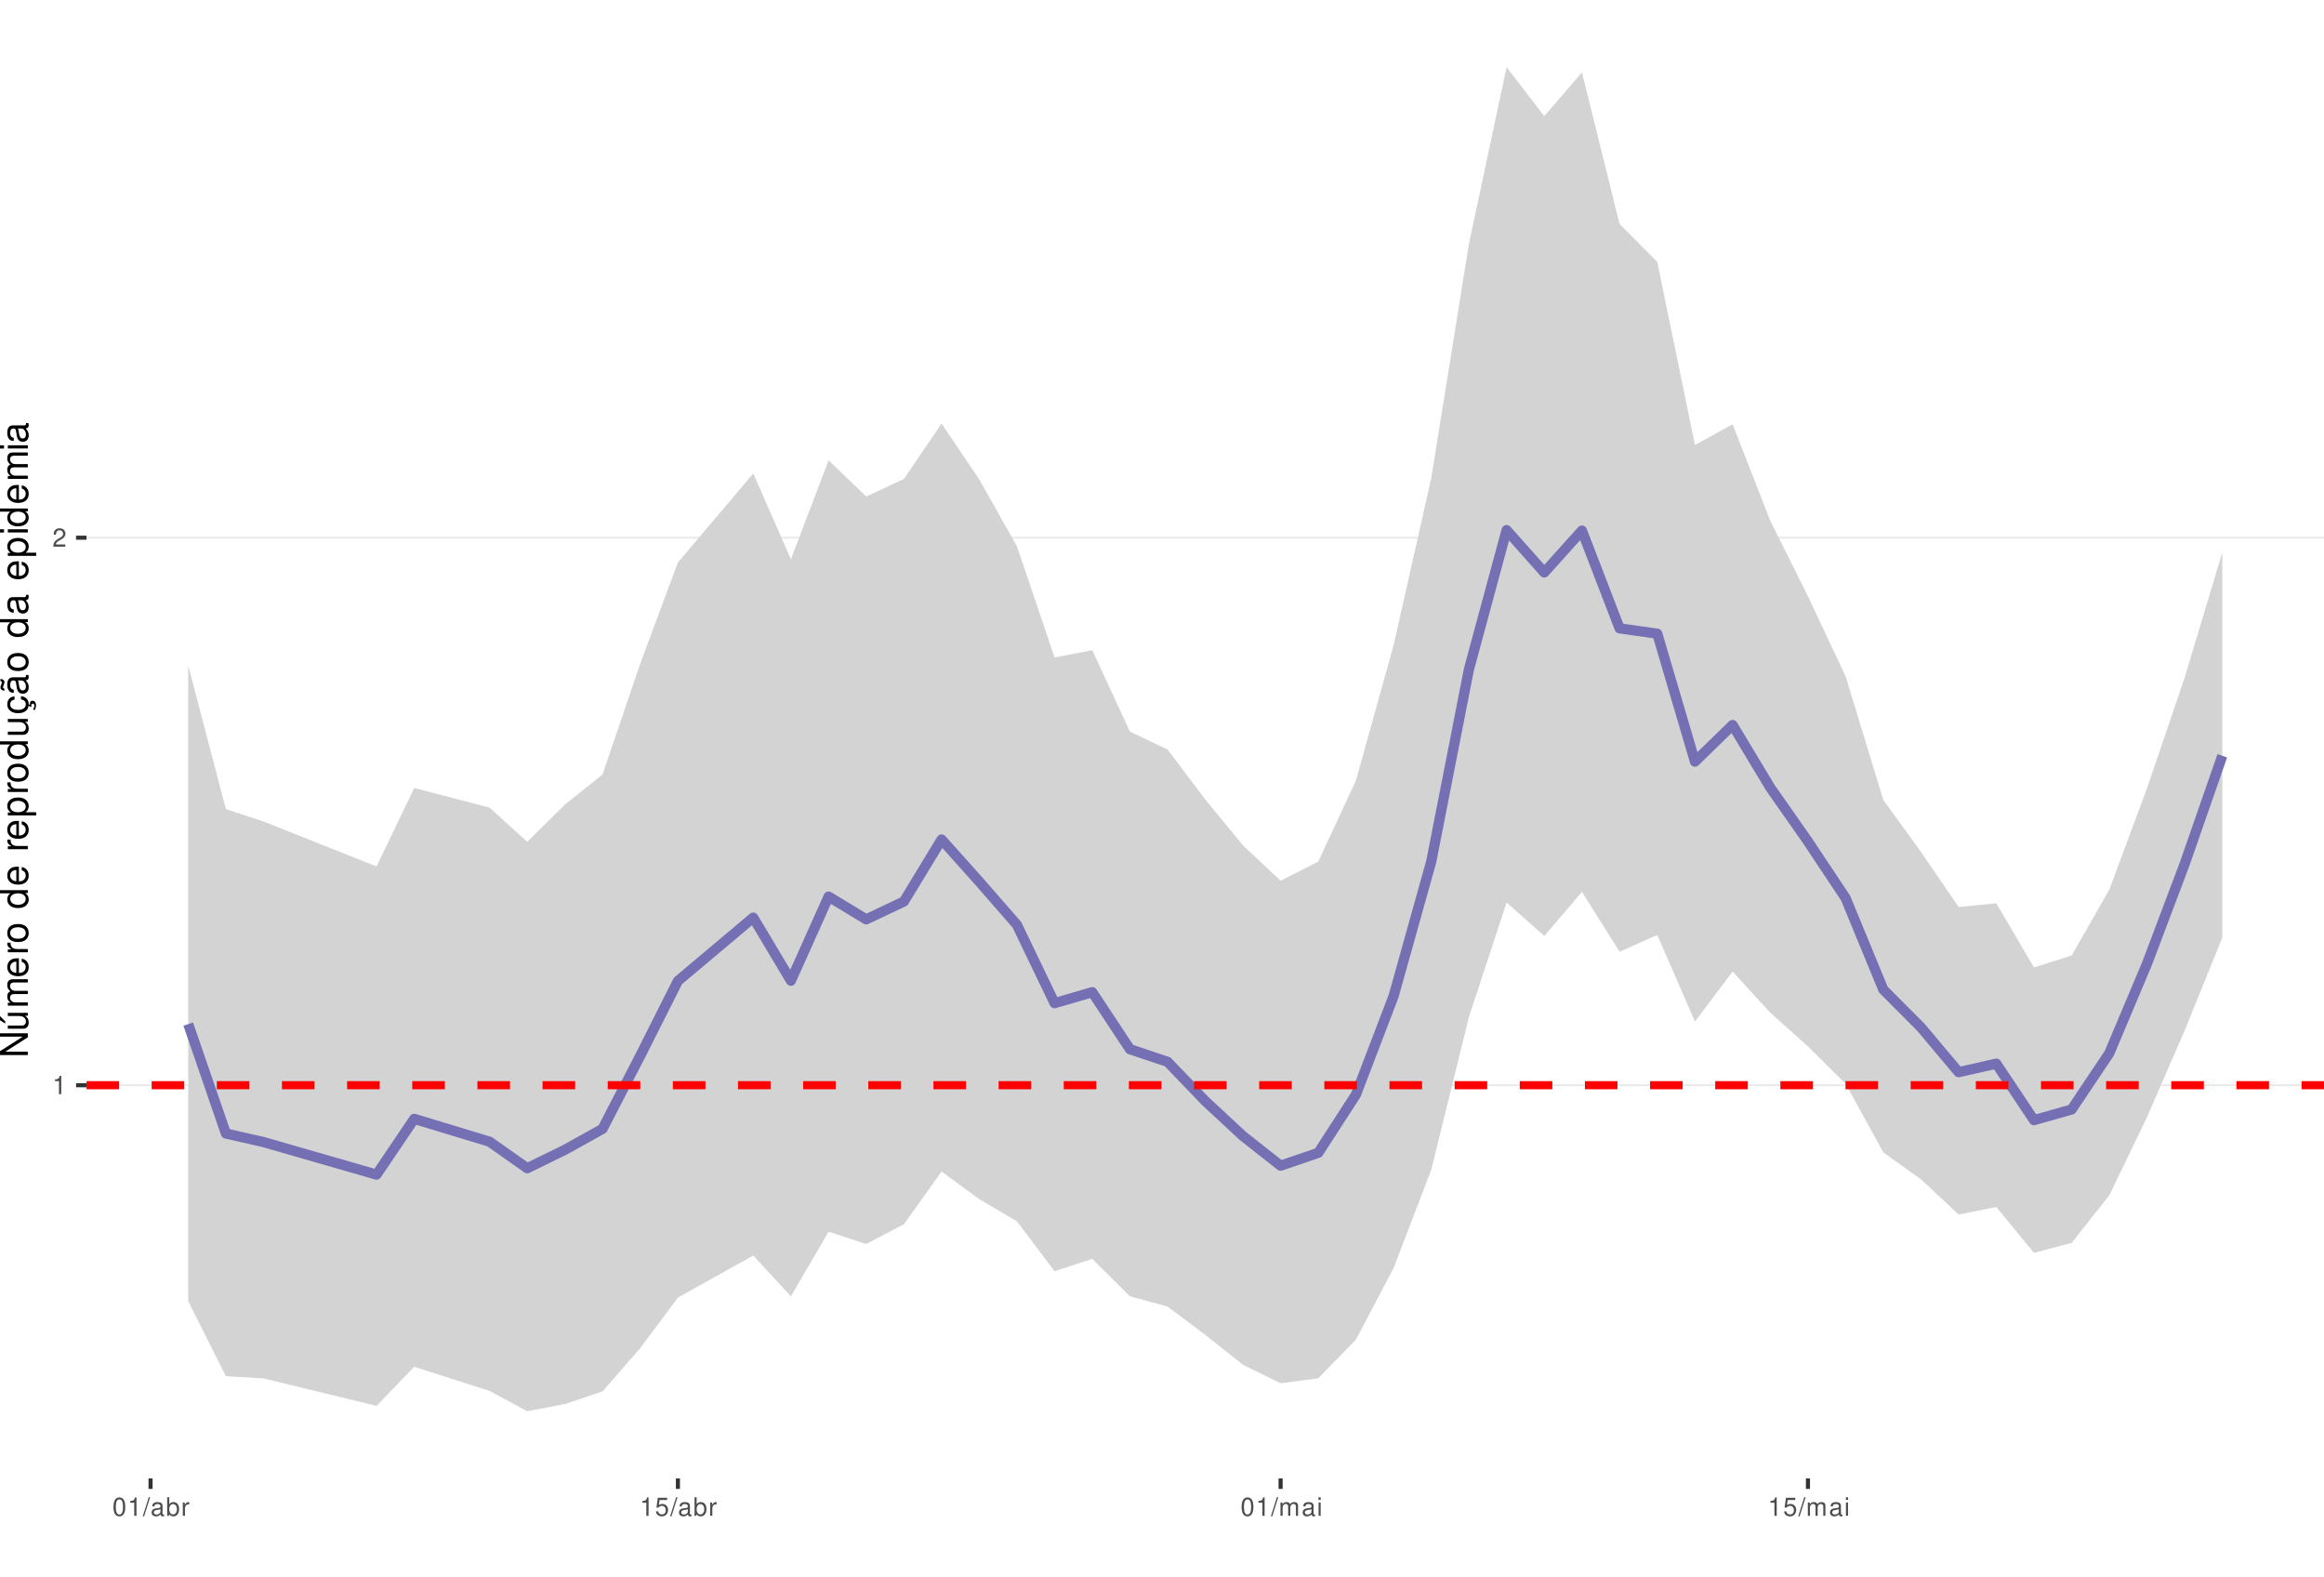
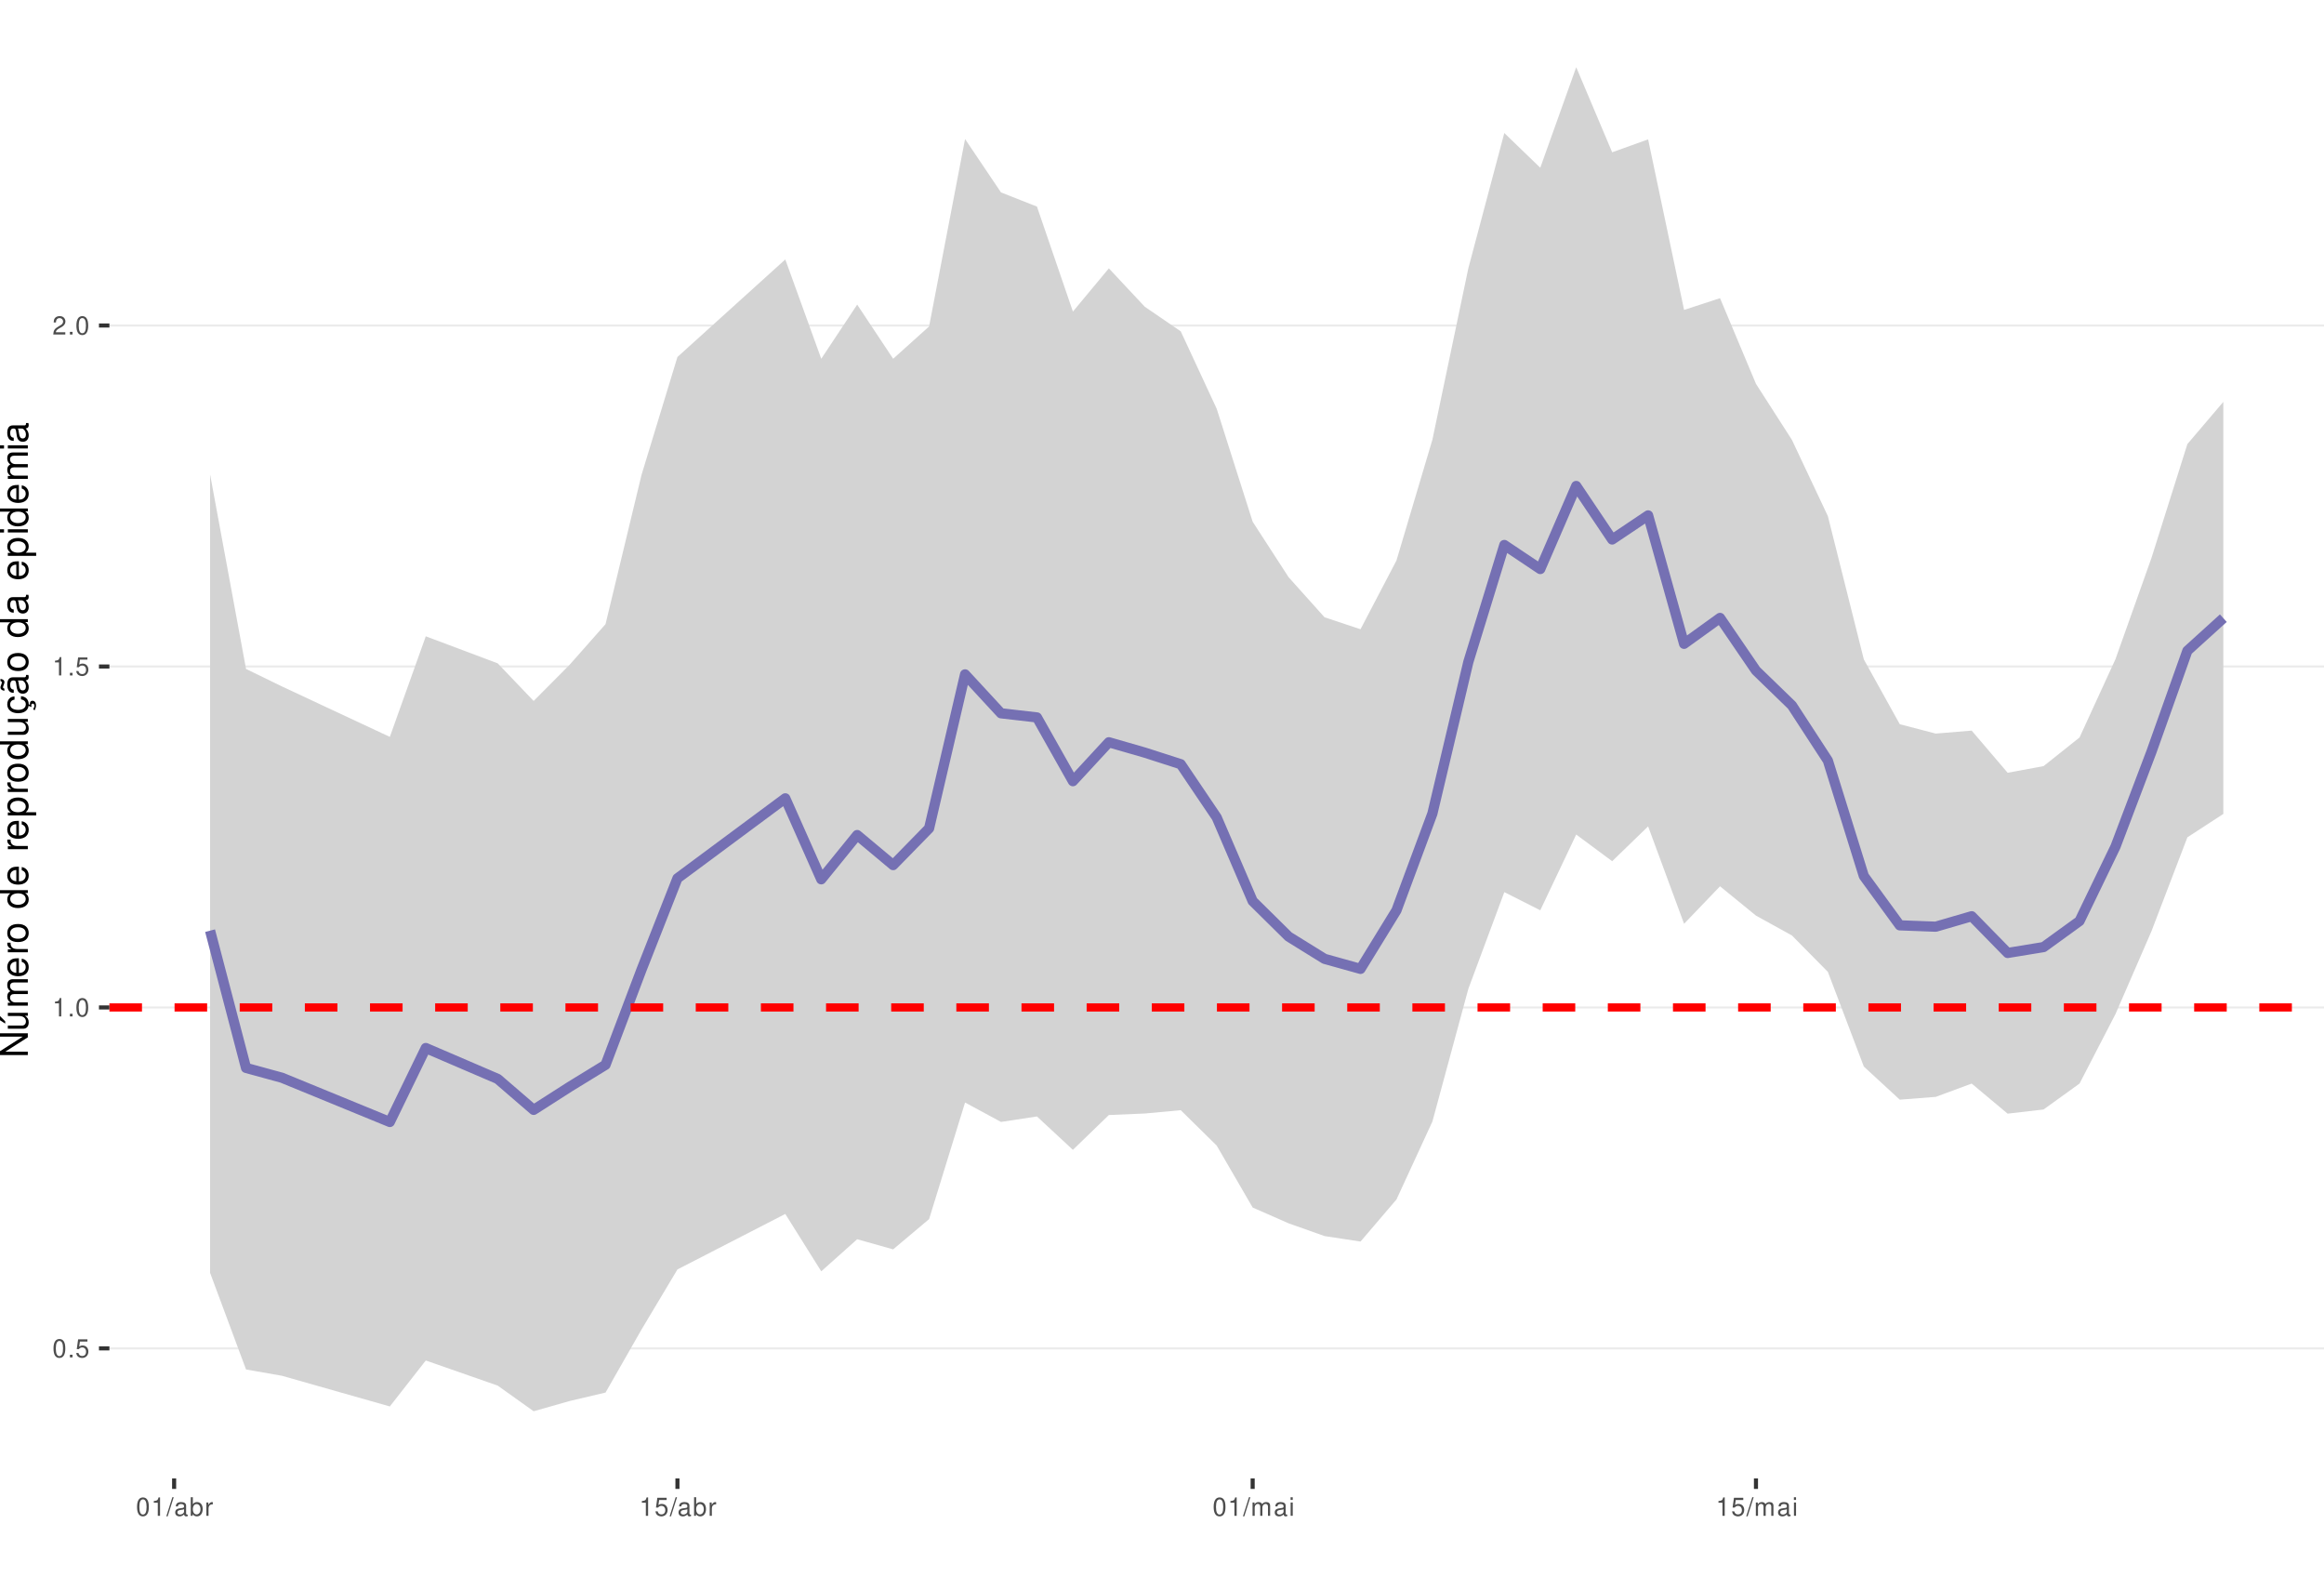
<svg xmlns="http://www.w3.org/2000/svg" xmlns:xlink="http://www.w3.org/1999/xlink" width="609pt" height="413pt" viewBox="0 0 609 413" version="1.1">
  <defs>
    <g>
      <symbol overflow="visible" id="glyph0-0">
        <path style="stroke:none;" d="" />
      </symbol>
      <symbol overflow="visible" id="glyph0-1">
+         <path style="stroke:none;" d="M 1.828 -4.812 C 1.391 -4.812 0.984 -4.609 0.75 -4.281 C 0.438 -3.859 0.281 -3.219 0.281 -2.328 C 0.281 -0.703 0.812 0.156 1.828 0.156 C 2.828 0.156 3.375 -0.703 3.375 -2.297 C 3.375 -3.219 3.234 -3.844 2.922 -4.281 C 2.672 -4.625 2.281 -4.812 1.828 -4.812 Z M 1.828 -4.297 C 2.469 -4.297 2.781 -3.641 2.781 -2.344 C 2.781 -0.969 2.469 -0.328 1.812 -0.328 C 1.203 -0.328 0.891 -1 0.891 -2.328 C 0.891 -3.641 1.203 -4.297 1.828 -4.297 Z M 1.828 -4.297 " />
+       </symbol>
+       <symbol overflow="visible" id="glyph0-2">
+         <path style="stroke:none;" d="M 1.266 -0.688 L 0.578 -0.688 L 0.578 0 L 1.266 0 Z M 1.266 -0.688 " />
+       </symbol>
+       <symbol overflow="visible" id="glyph0-3">
+         <path style="stroke:none;" d="M 3.172 -4.719 L 0.734 -4.719 L 0.375 -2.156 L 0.922 -2.156 C 1.188 -2.469 1.422 -2.594 1.797 -2.594 C 2.422 -2.594 2.812 -2.156 2.812 -1.453 C 2.812 -0.781 2.422 -0.359 1.781 -0.359 C 1.266 -0.359 0.953 -0.625 0.812 -1.156 L 0.234 -1.156 C 0.312 -0.766 0.375 -0.578 0.516 -0.406 C 0.781 -0.047 1.266 0.156 1.797 0.156 C 2.75 0.156 3.422 -0.547 3.422 -1.531 C 3.422 -2.469 2.797 -3.109 1.891 -3.109 C 1.562 -3.109 1.297 -3.016 1.016 -2.828 L 1.203 -4.141 L 3.172 -4.141 Z M 3.172 -4.719 " />
+       </symbol>
+       <symbol overflow="visible" id="glyph0-4">
        <path style="stroke:none;" d="M 1.719 -3.422 L 1.719 0 L 2.312 0 L 2.312 -4.812 L 1.922 -4.812 C 1.719 -4.078 1.578 -3.969 0.672 -3.859 L 0.672 -3.422 Z M 1.719 -3.422 " />
      </symbol>
-       <symbol overflow="visible" id="glyph0-2">
+       <symbol overflow="visible" id="glyph0-5">
        <path style="stroke:none;" d="M 3.375 -0.578 L 0.891 -0.578 C 0.938 -0.984 1.156 -1.234 1.734 -1.578 L 2.406 -1.953 C 3.062 -2.328 3.406 -2.812 3.406 -3.406 C 3.406 -3.812 3.234 -4.188 2.969 -4.438 C 2.688 -4.688 2.344 -4.812 1.891 -4.812 C 1.297 -4.812 0.844 -4.594 0.578 -4.188 C 0.422 -3.938 0.344 -3.641 0.328 -3.141 L 0.922 -3.141 C 0.938 -3.469 0.984 -3.672 1.062 -3.828 C 1.219 -4.125 1.516 -4.297 1.875 -4.297 C 2.406 -4.297 2.797 -3.906 2.797 -3.391 C 2.797 -3.016 2.578 -2.672 2.156 -2.438 L 1.547 -2.078 C 0.562 -1.516 0.281 -1.062 0.219 0 L 3.375 0 Z M 3.375 -0.578 " />
      </symbol>
-       <symbol overflow="visible" id="glyph0-3">
-         <path style="stroke:none;" d="M 1.828 -4.812 C 1.391 -4.812 0.984 -4.609 0.75 -4.281 C 0.438 -3.859 0.281 -3.219 0.281 -2.328 C 0.281 -0.703 0.812 0.156 1.828 0.156 C 2.828 0.156 3.375 -0.703 3.375 -2.297 C 3.375 -3.219 3.234 -3.844 2.922 -4.281 C 2.672 -4.625 2.281 -4.812 1.828 -4.812 Z M 1.828 -4.297 C 2.469 -4.297 2.781 -3.641 2.781 -2.344 C 2.781 -0.969 2.469 -0.328 1.812 -0.328 C 1.203 -0.328 0.891 -1 0.891 -2.328 C 0.891 -3.641 1.203 -4.297 1.828 -4.297 Z M 1.828 -4.297 " />
-       </symbol>
-       <symbol overflow="visible" id="glyph0-4">
+       <symbol overflow="visible" id="glyph0-6">
        <path style="stroke:none;" d="M 1.531 -4.859 L -0.047 0.141 L 0.312 0.141 L 1.891 -4.859 Z M 1.531 -4.859 " />
      </symbol>
-       <symbol overflow="visible" id="glyph0-5">
+       <symbol overflow="visible" id="glyph0-7">
        <path style="stroke:none;" d="M 3.562 -0.328 C 3.5 -0.312 3.469 -0.312 3.438 -0.312 C 3.25 -0.312 3.141 -0.406 3.141 -0.578 L 3.141 -2.641 C 3.141 -3.25 2.688 -3.594 1.828 -3.594 C 1.312 -3.594 0.906 -3.438 0.672 -3.188 C 0.516 -3 0.453 -2.797 0.438 -2.453 L 0.984 -2.453 C 1.031 -2.875 1.297 -3.078 1.812 -3.078 C 2.312 -3.078 2.594 -2.891 2.594 -2.562 L 2.594 -2.406 C 2.578 -2.172 2.469 -2.078 2.016 -2.031 C 1.219 -1.922 1.109 -1.891 0.891 -1.812 C 0.484 -1.641 0.281 -1.328 0.281 -0.875 C 0.281 -0.25 0.719 0.156 1.422 0.156 C 1.859 0.156 2.219 0 2.609 -0.359 C 2.656 0 2.828 0.156 3.188 0.156 C 3.297 0.156 3.375 0.141 3.562 0.094 Z M 2.594 -1.094 C 2.594 -0.906 2.531 -0.797 2.375 -0.641 C 2.141 -0.438 1.875 -0.328 1.547 -0.328 C 1.109 -0.328 0.859 -0.547 0.859 -0.891 C 0.859 -1.266 1.094 -1.438 1.703 -1.531 C 2.297 -1.609 2.406 -1.641 2.594 -1.719 Z M 2.594 -1.094 " />
      </symbol>
-       <symbol overflow="visible" id="glyph0-6">
+       <symbol overflow="visible" id="glyph0-8">
        <path style="stroke:none;" d="M 0.359 -4.859 L 0.359 0 L 0.859 0 L 0.859 -0.453 C 1.125 -0.047 1.484 0.156 1.969 0.156 C 2.875 0.156 3.484 -0.594 3.484 -1.75 C 3.484 -2.891 2.922 -3.594 1.984 -3.594 C 1.516 -3.594 1.172 -3.406 0.906 -3.016 L 0.906 -4.859 Z M 1.891 -3.062 C 2.5 -3.062 2.906 -2.531 2.906 -1.703 C 2.906 -0.906 2.484 -0.359 1.891 -0.359 C 1.297 -0.359 0.906 -0.906 0.906 -1.719 C 0.906 -2.531 1.297 -3.062 1.891 -3.062 Z M 1.891 -3.062 " />
      </symbol>
-       <symbol overflow="visible" id="glyph0-7">
+       <symbol overflow="visible" id="glyph0-9">
        <path style="stroke:none;" d="M 0.453 -3.484 L 0.453 0 L 1.016 0 L 1.016 -1.812 C 1.031 -2.656 1.375 -3.016 2.141 -3 L 2.141 -3.562 C 2.047 -3.578 1.984 -3.594 1.922 -3.594 C 1.562 -3.594 1.297 -3.375 0.969 -2.859 L 0.969 -3.484 Z M 0.453 -3.484 " />
      </symbol>
-       <symbol overflow="visible" id="glyph0-8">
-         <path style="stroke:none;" d="M 3.172 -4.719 L 0.734 -4.719 L 0.375 -2.156 L 0.922 -2.156 C 1.188 -2.469 1.422 -2.594 1.797 -2.594 C 2.422 -2.594 2.812 -2.156 2.812 -1.453 C 2.812 -0.781 2.422 -0.359 1.781 -0.359 C 1.266 -0.359 0.953 -0.625 0.812 -1.156 L 0.234 -1.156 C 0.312 -0.766 0.375 -0.578 0.516 -0.406 C 0.781 -0.047 1.266 0.156 1.797 0.156 C 2.75 0.156 3.422 -0.547 3.422 -1.531 C 3.422 -2.469 2.797 -3.109 1.891 -3.109 C 1.562 -3.109 1.297 -3.016 1.016 -2.828 L 1.203 -4.141 L 3.172 -4.141 Z M 3.172 -4.719 " />
-       </symbol>
-       <symbol overflow="visible" id="glyph0-9">
+       <symbol overflow="visible" id="glyph0-10">
        <path style="stroke:none;" d="M 0.469 -3.484 L 0.469 0 L 1.031 0 L 1.031 -2.188 C 1.031 -2.703 1.391 -3.109 1.844 -3.109 C 2.25 -3.109 2.484 -2.844 2.484 -2.406 L 2.484 0 L 3.047 0 L 3.047 -2.188 C 3.047 -2.703 3.422 -3.109 3.875 -3.109 C 4.266 -3.109 4.516 -2.844 4.516 -2.406 L 4.516 0 L 5.078 0 L 5.078 -2.609 C 5.078 -3.234 4.719 -3.594 4.062 -3.594 C 3.594 -3.594 3.312 -3.453 2.984 -3.062 C 2.781 -3.422 2.5 -3.594 2.047 -3.594 C 1.578 -3.594 1.266 -3.422 0.984 -3 L 0.984 -3.484 Z M 0.469 -3.484 " />
      </symbol>
-       <symbol overflow="visible" id="glyph0-10">
+       <symbol overflow="visible" id="glyph0-11">
        <path style="stroke:none;" d="M 1 -3.484 L 0.453 -3.484 L 0.453 0 L 1 0 Z M 1 -4.859 L 0.438 -4.859 L 0.438 -4.156 L 1 -4.156 Z M 1 -4.859 " />
      </symbol>
      <symbol overflow="visible" id="glyph1-0">
        <path style="stroke:none;" d="" />
      </symbol>
      <symbol overflow="visible" id="glyph1-1">
        <path style="stroke:none;" d="M -7.297 -6.453 L -7.297 -5.578 L -1.328 -5.578 L -7.297 -1.766 L -7.297 -0.766 L 0 -0.766 L 0 -1.641 L -5.906 -1.641 L 0 -5.406 L 0 -6.453 Z M -7.297 -6.453 " />
      </symbol>
      <symbol overflow="visible" id="glyph1-2">
        <path style="stroke:none;" d="M 0 -4.812 L -5.234 -4.812 L -5.234 -3.984 L -2.266 -3.984 C -1.203 -3.984 -0.5 -3.438 -0.5 -2.562 C -0.5 -1.906 -0.906 -1.484 -1.531 -1.484 L -5.234 -1.484 L -5.234 -0.656 L -1.203 -0.656 C -0.328 -0.656 0.234 -1.297 0.234 -2.312 C 0.234 -3.094 -0.047 -3.578 -0.734 -4.062 L 0 -4.062 Z M -7.406 -2.953 L -5.922 -2 L -5.922 -2.594 L -7.406 -4.094 Z M -7.406 -2.953 " />
      </symbol>
      <symbol overflow="visible" id="glyph1-3">
        <path style="stroke:none;" d="M -5.234 -0.703 L 0 -0.703 L 0 -1.547 L -3.297 -1.547 C -4.047 -1.547 -4.656 -2.094 -4.656 -2.766 C -4.656 -3.391 -4.281 -3.734 -3.609 -3.734 L 0 -3.734 L 0 -4.578 L -3.297 -4.578 C -4.047 -4.578 -4.656 -5.125 -4.656 -5.812 C -4.656 -6.422 -4.266 -6.781 -3.609 -6.781 L 0 -6.781 L 0 -7.625 L -3.938 -7.625 C -4.875 -7.625 -5.391 -7.078 -5.391 -6.094 C -5.391 -5.406 -5.188 -4.984 -4.594 -4.484 C -5.156 -4.188 -5.391 -3.766 -5.391 -3.078 C -5.391 -2.375 -5.125 -1.906 -4.5 -1.469 L -5.234 -1.469 Z M -5.234 -0.703 " />
      </symbol>
      <symbol overflow="visible" id="glyph1-4">
        <path style="stroke:none;" d="M -2.344 -5.125 C -3.141 -5.125 -3.625 -5.062 -4.016 -4.922 C -4.875 -4.578 -5.391 -3.781 -5.391 -2.797 C -5.391 -1.344 -4.281 -0.406 -2.547 -0.406 C -0.812 -0.406 0.234 -1.297 0.234 -2.781 C 0.234 -3.984 -0.453 -4.812 -1.594 -5.016 L -1.594 -4.188 C -0.906 -3.953 -0.547 -3.484 -0.547 -2.812 C -0.547 -2.281 -0.781 -1.828 -1.219 -1.547 C -1.516 -1.344 -1.812 -1.281 -2.344 -1.266 Z M -3.016 -1.297 C -3.984 -1.359 -4.625 -1.953 -4.625 -2.797 C -4.625 -3.641 -3.953 -4.234 -3.016 -4.234 Z M -3.016 -1.297 " />
      </symbol>
      <symbol overflow="visible" id="glyph1-5">
        <path style="stroke:none;" d="M -5.234 -0.688 L 0 -0.688 L 0 -1.531 L -2.719 -1.531 C -3.984 -1.547 -4.547 -2.062 -4.516 -3.203 L -5.359 -3.203 C -5.375 -3.062 -5.391 -2.984 -5.391 -2.891 C -5.391 -2.344 -5.062 -1.938 -4.297 -1.453 L -5.234 -1.453 Z M -5.234 -0.688 " />
      </symbol>
      <symbol overflow="visible" id="glyph1-6">
        <path style="stroke:none;" d="M -5.391 -2.719 C -5.391 -1.234 -4.344 -0.359 -2.578 -0.359 C -0.812 -0.359 0.234 -1.234 0.234 -2.734 C 0.234 -4.203 -0.812 -5.094 -2.547 -5.094 C -4.359 -5.094 -5.391 -4.234 -5.391 -2.719 Z M -4.625 -2.734 C -4.625 -3.672 -3.844 -4.234 -2.547 -4.234 C -1.312 -4.234 -0.547 -3.656 -0.547 -2.734 C -0.547 -1.797 -1.312 -1.234 -2.578 -1.234 C -3.844 -1.234 -4.625 -1.797 -4.625 -2.734 Z M -4.625 -2.734 " />
      </symbol>
      <symbol overflow="visible" id="glyph1-7">
        <path style="stroke:none;" d="" />
      </symbol>
      <symbol overflow="visible" id="glyph1-8">
        <path style="stroke:none;" d="M -7.297 -4.953 L -7.297 -4.125 L -4.578 -4.125 C -5.109 -3.766 -5.391 -3.203 -5.391 -2.516 C -5.391 -1.156 -4.297 -0.266 -2.625 -0.266 C -0.859 -0.266 0.234 -1.125 0.234 -2.547 C 0.234 -3.266 -0.047 -3.766 -0.688 -4.203 L 0 -4.203 L 0 -4.953 Z M -4.609 -2.656 C -4.609 -3.547 -3.812 -4.125 -2.562 -4.125 C -1.344 -4.125 -0.547 -3.547 -0.547 -2.656 C -0.547 -1.734 -1.359 -1.125 -2.578 -1.125 C -3.797 -1.125 -4.609 -1.734 -4.609 -2.656 Z M -4.609 -2.656 " />
      </symbol>
      <symbol overflow="visible" id="glyph1-9">
        <path style="stroke:none;" d="M 2.188 -0.547 L 2.188 -1.375 L -0.547 -1.375 C -0.016 -1.812 0.234 -2.312 0.234 -2.984 C 0.234 -4.344 -0.859 -5.234 -2.531 -5.234 C -4.297 -5.234 -5.391 -4.375 -5.391 -2.984 C -5.391 -2.266 -5.062 -1.703 -4.453 -1.312 L -5.234 -1.312 L -5.234 -0.547 Z M -4.609 -2.844 C -4.609 -3.766 -3.797 -4.359 -2.547 -4.359 C -1.359 -4.359 -0.547 -3.75 -0.547 -2.844 C -0.547 -1.953 -1.344 -1.375 -2.578 -1.375 C -3.812 -1.375 -4.609 -1.953 -4.609 -2.844 Z M -4.609 -2.844 " />
      </symbol>
      <symbol overflow="visible" id="glyph1-10">
        <path style="stroke:none;" d="M 0 -4.812 L -5.234 -4.812 L -5.234 -3.984 L -2.266 -3.984 C -1.203 -3.984 -0.5 -3.438 -0.5 -2.562 C -0.5 -1.906 -0.906 -1.484 -1.531 -1.484 L -5.234 -1.484 L -5.234 -0.656 L -1.203 -0.656 C -0.328 -0.656 0.234 -1.297 0.234 -2.312 C 0.234 -3.094 -0.047 -3.578 -0.734 -4.062 L 0 -4.062 Z M 0 -4.812 " />
      </symbol>
      <symbol overflow="visible" id="glyph1-11">
        <path style="stroke:none;" d="M 0.234 -2.641 C 0.234 -3.875 -0.547 -4.703 -1.797 -4.766 L -1.797 -3.938 C -0.953 -3.797 -0.531 -3.359 -0.531 -2.656 C -0.531 -1.734 -1.281 -1.188 -2.516 -1.188 C -3.844 -1.188 -4.625 -1.719 -4.625 -2.625 C -4.625 -3.328 -4.203 -3.766 -3.484 -3.875 L -3.484 -4.703 C -3.984 -4.672 -4.312 -4.562 -4.609 -4.359 C -5.094 -4 -5.391 -3.375 -5.391 -2.641 C -5.391 -1.219 -4.266 -0.312 -2.531 -0.312 C -1.469 -0.312 -0.625 -0.672 -0.156 -1.312 C 0.047 -1.594 0.125 -1.812 0.203 -2.25 L 0.922 -1.938 L 0.984 -2.062 C 0.938 -2.188 0.906 -2.25 0.906 -2.375 C 0.906 -2.656 1.047 -2.828 1.281 -2.828 C 1.547 -2.828 1.734 -2.594 1.734 -2.297 C 1.734 -2.031 1.672 -1.844 1.438 -1.406 L 1.406 -1.312 L 1.812 -1.094 C 2.078 -1.75 2.141 -1.953 2.141 -2.344 C 2.141 -3.109 1.781 -3.578 1.203 -3.578 C 0.781 -3.578 0.547 -3.297 0.547 -2.797 C 0.547 -2.703 0.547 -2.641 0.562 -2.516 Z M 0.234 -2.641 " />
      </symbol>
      <symbol overflow="visible" id="glyph1-12">
        <path style="stroke:none;" d="M -0.484 -5.344 C -0.469 -5.266 -0.469 -5.219 -0.469 -5.172 C -0.469 -4.875 -0.625 -4.719 -0.875 -4.719 L -3.953 -4.719 C -4.891 -4.719 -5.391 -4.047 -5.391 -2.75 C -5.391 -1.984 -5.172 -1.375 -4.781 -1.016 C -4.516 -0.766 -4.203 -0.672 -3.688 -0.656 L -3.688 -1.484 C -4.328 -1.562 -4.625 -1.938 -4.625 -2.719 C -4.625 -3.484 -4.344 -3.891 -3.844 -3.891 L -3.625 -3.891 C -3.266 -3.875 -3.125 -3.703 -3.047 -3.016 C -2.891 -1.844 -2.844 -1.656 -2.719 -1.344 C -2.453 -0.734 -2 -0.422 -1.312 -0.422 C -0.375 -0.422 0.234 -1.078 0.234 -2.141 C 0.234 -2.797 0 -3.328 -0.547 -3.922 C 0 -3.984 0.234 -4.234 0.234 -4.781 C 0.234 -4.953 0.203 -5.062 0.141 -5.344 Z M -1.656 -3.891 C -1.375 -3.891 -1.203 -3.812 -0.969 -3.562 C -0.656 -3.219 -0.5 -2.812 -0.5 -2.312 C -0.5 -1.672 -0.812 -1.297 -1.344 -1.297 C -1.891 -1.297 -2.172 -1.656 -2.297 -2.547 C -2.422 -3.438 -2.453 -3.609 -2.594 -3.891 Z M -7.172 -3.75 C -6.922 -3.672 -6.812 -3.547 -6.812 -3.375 C -6.812 -3.25 -6.875 -2.984 -6.984 -2.734 C -7.156 -2.312 -7.172 -2.25 -7.172 -2.047 C -7.172 -1.594 -6.797 -1.297 -6.141 -1.188 L -6.141 -1.766 C -6.375 -1.812 -6.5 -1.938 -6.5 -2.094 C -6.5 -2.203 -6.469 -2.344 -6.375 -2.578 C -6.156 -3.156 -6.125 -3.234 -6.125 -3.438 C -6.125 -3.922 -6.484 -4.219 -7.172 -4.312 Z M -7.172 -3.75 " />
      </symbol>
      <symbol overflow="visible" id="glyph1-13">
        <path style="stroke:none;" d="M -0.484 -5.344 C -0.469 -5.266 -0.469 -5.219 -0.469 -5.172 C -0.469 -4.875 -0.625 -4.719 -0.875 -4.719 L -3.953 -4.719 C -4.891 -4.719 -5.391 -4.047 -5.391 -2.75 C -5.391 -1.984 -5.172 -1.375 -4.781 -1.016 C -4.516 -0.766 -4.203 -0.672 -3.688 -0.656 L -3.688 -1.484 C -4.328 -1.562 -4.625 -1.938 -4.625 -2.719 C -4.625 -3.484 -4.344 -3.891 -3.844 -3.891 L -3.625 -3.891 C -3.266 -3.875 -3.125 -3.703 -3.047 -3.016 C -2.891 -1.844 -2.844 -1.656 -2.719 -1.344 C -2.453 -0.734 -2 -0.422 -1.312 -0.422 C -0.375 -0.422 0.234 -1.078 0.234 -2.141 C 0.234 -2.797 0 -3.328 -0.547 -3.922 C 0 -3.984 0.234 -4.234 0.234 -4.781 C 0.234 -4.953 0.203 -5.062 0.141 -5.344 Z M -1.656 -3.891 C -1.375 -3.891 -1.203 -3.812 -0.969 -3.562 C -0.656 -3.219 -0.5 -2.812 -0.5 -2.312 C -0.5 -1.672 -0.812 -1.297 -1.344 -1.297 C -1.891 -1.297 -2.172 -1.656 -2.297 -2.547 C -2.422 -3.438 -2.453 -3.609 -2.594 -3.891 Z M -1.656 -3.891 " />
      </symbol>
      <symbol overflow="visible" id="glyph1-14">
        <path style="stroke:none;" d="M -5.234 -1.5 L -5.234 -0.672 L 0 -0.672 L 0 -1.5 Z M -7.297 -1.5 L -7.297 -0.656 L -6.234 -0.656 L -6.234 -1.5 Z M -7.297 -1.5 " />
      </symbol>
    </g>
    <clipPath id="clip1">
-       <path d="M 22.672 0 L 609 0 L 609 387.328 L 22.672 387.328 Z M 22.672 0 " />
+       <path d="M 28.672 0 L 609 0 L 609 387.328 L 28.672 387.328 Z M 28.672 0 " />
    </clipPath>
    <clipPath id="clip2">
-       <path d="M 22.672 284 L 609 284 L 609 285 L 22.672 285 Z M 22.672 284 " />
+       <path d="M 28.672 352 L 609 352 L 609 354 L 28.672 354 Z M 28.672 352 " />
    </clipPath>
    <clipPath id="clip3">
-       <path d="M 22.672 140 L 609 140 L 609 142 L 22.672 142 Z M 22.672 140 " />
+       <path d="M 28.672 263 L 609 263 L 609 265 L 28.672 265 Z M 28.672 263 " />
    </clipPath>
    <clipPath id="clip4">
-       <path d="M 22.672 283 L 609 283 L 609 286 L 22.672 286 Z M 22.672 283 " />
+       <path d="M 28.672 174 L 609 174 L 609 175 L 28.672 175 Z M 28.672 174 " />
+     </clipPath>
+     <clipPath id="clip5">
+       <path d="M 28.672 85 L 609 85 L 609 86 L 28.672 86 Z M 28.672 85 " />
+     </clipPath>
+     <clipPath id="clip6">
+       <path d="M 28.672 262 L 609 262 L 609 265 L 28.672 265 Z M 28.672 262 " />
    </clipPath>
  </defs>
  <g id="surface11">
    <rect x="0" y="0" width="609" height="413" style="fill:rgb(100%,100%,100%);fill-opacity:1;stroke:none;" />
    <rect x="0" y="0" width="609" height="413" style="fill:rgb(100%,100%,100%);fill-opacity:1;stroke:none;" />
    <path style="fill:none;stroke-width:1.067;stroke-linecap:round;stroke-linejoin:round;stroke:rgb(100%,100%,100%);stroke-opacity:1;stroke-miterlimit:10;" d="M 0 413 L 609 413 L 609 0 L 0 0 Z M 0 413 " />
    <g clip-path="url(#clip1)" clip-rule="nonzero">
-       <path style=" stroke:none;fill-rule:nonzero;fill:rgb(100%,100%,100%);fill-opacity:1;" d="M 22.672 387.328 L 609 387.328 L 609 0 L 22.672 0 Z M 22.672 387.328 " />
+       <path style=" stroke:none;fill-rule:nonzero;fill:rgb(100%,100%,100%);fill-opacity:1;" d="M 28.672 387.328 L 609 387.328 L 609 0 L 28.672 0 Z M 28.672 387.328 " />
    </g>
    <g clip-path="url(#clip2)" clip-rule="nonzero">
-       <path style="fill:none;stroke-width:0.533;stroke-linecap:butt;stroke-linejoin:round;stroke:rgb(92.157%,92.157%,92.157%);stroke-opacity:1;stroke-miterlimit:10;" d="M 22.672 284.309 L 609 284.309 " />
+       <path style="fill:none;stroke-width:0.533;stroke-linecap:butt;stroke-linejoin:round;stroke:rgb(92.157%,92.157%,92.157%);stroke-opacity:1;stroke-miterlimit:10;" d="M 28.672 353.258 L 609 353.258 " />
    </g>
    <g clip-path="url(#clip3)" clip-rule="nonzero">
-       <path style="fill:none;stroke-width:0.533;stroke-linecap:butt;stroke-linejoin:round;stroke:rgb(92.157%,92.157%,92.157%);stroke-opacity:1;stroke-miterlimit:10;" d="M 22.672 140.867 L 609 140.867 " />
-     </g>
-     <path style=" stroke:none;fill-rule:nonzero;fill:rgb(82.745%,82.745%,82.745%);fill-opacity:1;" d="M 49.324 174.344 L 59.195 211.98 L 69.062 215.219 L 98.676 227.004 L 108.547 206.445 L 128.289 211.566 L 138.16 220.547 L 148.031 210.789 L 157.902 202.879 L 167.773 173.855 L 177.645 147.352 L 197.387 124.035 L 207.258 146.523 L 217.129 120.586 L 226.996 130.094 L 236.867 125.473 L 246.738 110.984 L 256.609 125.594 L 266.48 143.102 L 276.352 172.246 L 286.223 170.34 L 296.094 191.66 L 305.965 196.375 L 315.836 209.438 L 325.707 221.465 L 335.578 230.742 L 345.449 225.719 L 355.32 204.484 L 365.191 169.035 L 375.062 125.23 L 384.93 63.914 L 394.801 17.605 L 404.672 30.414 L 414.543 18.98 L 424.414 58.699 L 434.285 68.609 L 444.156 116.578 L 454.027 111.141 L 463.898 136.449 L 473.77 156.207 L 483.641 177.18 L 493.512 209.555 L 503.383 223.195 L 513.254 237.613 L 523.125 236.641 L 532.996 253.449 L 542.867 250.328 L 552.734 233.082 L 562.605 206.566 L 572.477 177.547 L 582.348 144.734 L 582.348 245.688 L 572.477 269.984 L 562.605 292.703 L 552.734 313.164 L 542.867 325.613 L 532.996 328.227 L 523.125 316.215 L 513.254 318.176 L 503.383 308.961 L 493.512 301.902 L 483.641 283.934 L 473.77 274.145 L 463.898 265.309 L 454.027 254.527 L 444.156 267.625 L 434.285 244.938 L 424.414 249.348 L 414.543 233.656 L 404.672 245.207 L 394.801 236.445 L 384.93 266.426 L 375.062 306.457 L 365.191 332.203 L 355.32 350.953 L 345.449 361.082 L 335.578 362.395 L 325.707 357.547 L 315.836 349.691 L 305.965 342.301 L 296.094 339.609 L 286.223 329.801 L 276.352 333.035 L 266.48 319.961 L 256.609 314.16 L 246.738 306.926 L 236.867 320.719 L 226.996 325.918 L 217.129 322.684 L 207.258 339.609 L 197.387 328.934 L 177.645 339.938 L 167.773 353.184 L 157.902 364.516 L 148.031 367.836 L 138.16 369.723 L 128.289 364.395 L 108.547 358.07 L 98.676 368.32 L 69.062 361.121 L 59.195 360.547 L 49.324 340.895 Z M 49.324 174.344 " />
-     <path style="fill:none;stroke-width:2.667;stroke-linecap:butt;stroke-linejoin:round;stroke:rgb(45.882%,43.922%,70.196%);stroke-opacity:1;stroke-miterlimit:10;" d="M 49.324 268.293 L 59.195 296.961 L 69.062 299.203 L 98.676 307.73 L 108.547 293.117 L 128.289 299.105 L 138.16 306.059 L 148.031 301.234 L 157.902 295.738 L 167.773 276.598 L 177.645 256.992 L 197.387 240.395 L 207.258 256.934 L 217.129 234.891 L 226.996 240.855 L 236.867 236.176 L 246.738 219.93 L 256.609 230.965 L 266.48 242.277 L 276.352 262.816 L 286.223 259.93 L 296.094 274.875 L 305.965 278.18 L 315.836 288.453 L 325.707 297.613 L 335.578 305.387 L 345.449 302.023 L 355.32 286.773 L 365.191 260.957 L 375.062 225.688 L 384.93 175.359 L 394.801 138.875 L 404.672 149.977 L 414.543 139 L 424.414 164.617 L 434.285 166.012 L 444.156 199.527 L 454.027 189.934 L 463.898 206.34 L 473.77 220.441 L 483.641 235.285 L 493.512 259.234 L 503.383 269.148 L 513.254 280.891 L 523.125 278.66 L 532.996 293.461 L 542.867 290.664 L 552.734 275.934 L 562.605 252.504 L 572.477 226.359 L 582.348 198.004 " />
+       <path style="fill:none;stroke-width:0.533;stroke-linecap:butt;stroke-linejoin:round;stroke:rgb(92.157%,92.157%,92.157%);stroke-opacity:1;stroke-miterlimit:10;" d="M 28.672 263.934 L 609 263.934 " />
+     </g>
    <g clip-path="url(#clip4)" clip-rule="nonzero">
-       <path style="fill:none;stroke-width:2.134;stroke-linecap:butt;stroke-linejoin:round;stroke:rgb(100%,0%,0%);stroke-opacity:1;stroke-dasharray:8.536,8.536;stroke-miterlimit:10;" d="M 22.672 284.309 L 609 284.309 " />
-     </g>
-     <g style="fill:rgb(30.196%,30.196%,30.196%);fill-opacity:1;">
-       <use xlink:href="#glyph0-1" x="13.738" y="286.656" />
-     </g>
-     <g style="fill:rgb(30.196%,30.196%,30.196%);fill-opacity:1;">
-       <use xlink:href="#glyph0-2" x="13.738" y="143.215" />
-     </g>
-     <path style="fill:none;stroke-width:1.067;stroke-linecap:butt;stroke-linejoin:round;stroke:rgb(20%,20%,20%);stroke-opacity:1;stroke-miterlimit:10;" d="M 19.93 284.309 L 22.672 284.309 " />
-     <path style="fill:none;stroke-width:1.067;stroke-linecap:butt;stroke-linejoin:round;stroke:rgb(20%,20%,20%);stroke-opacity:1;stroke-miterlimit:10;" d="M 19.93 140.867 L 22.672 140.867 " />
-     <path style="fill:none;stroke-width:1.067;stroke-linecap:butt;stroke-linejoin:round;stroke:rgb(20%,20%,20%);stroke-opacity:1;stroke-miterlimit:10;" d="M 39.453 390.07 L 39.453 387.328 " />
-     <path style="fill:none;stroke-width:1.067;stroke-linecap:butt;stroke-linejoin:round;stroke:rgb(20%,20%,20%);stroke-opacity:1;stroke-miterlimit:10;" d="M 177.645 390.07 L 177.645 387.328 " />
-     <path style="fill:none;stroke-width:1.067;stroke-linecap:butt;stroke-linejoin:round;stroke:rgb(20%,20%,20%);stroke-opacity:1;stroke-miterlimit:10;" d="M 335.578 390.07 L 335.578 387.328 " />
-     <path style="fill:none;stroke-width:1.067;stroke-linecap:butt;stroke-linejoin:round;stroke:rgb(20%,20%,20%);stroke-opacity:1;stroke-miterlimit:10;" d="M 473.77 390.07 L 473.77 387.328 " />
-     <g style="fill:rgb(30.196%,30.196%,30.196%);fill-opacity:1;">
-       <use xlink:href="#glyph0-3" x="29.453" y="397.109" />
-       <use xlink:href="#glyph0-1" x="33.453" y="397.109" />
-       <use xlink:href="#glyph0-4" x="37.453" y="397.109" />
-       <use xlink:href="#glyph0-5" x="39.453" y="397.109" />
-       <use xlink:href="#glyph0-6" x="43.453" y="397.109" />
-       <use xlink:href="#glyph0-7" x="47.453" y="397.109" />
-     </g>
-     <g style="fill:rgb(30.196%,30.196%,30.196%);fill-opacity:1;">
-       <use xlink:href="#glyph0-1" x="167.645" y="397.109" />
-       <use xlink:href="#glyph0-8" x="171.645" y="397.109" />
-       <use xlink:href="#glyph0-4" x="175.645" y="397.109" />
-       <use xlink:href="#glyph0-5" x="177.645" y="397.109" />
-       <use xlink:href="#glyph0-6" x="181.645" y="397.109" />
-       <use xlink:href="#glyph0-7" x="185.645" y="397.109" />
-     </g>
-     <g style="fill:rgb(30.196%,30.196%,30.196%);fill-opacity:1;">
-       <use xlink:href="#glyph0-3" x="325.078" y="397.109" />
-       <use xlink:href="#glyph0-1" x="329.078" y="397.109" />
-       <use xlink:href="#glyph0-4" x="333.078" y="397.109" />
-       <use xlink:href="#glyph0-9" x="335.078" y="397.109" />
-       <use xlink:href="#glyph0-5" x="341.078" y="397.109" />
-       <use xlink:href="#glyph0-10" x="345.078" y="397.109" />
-     </g>
-     <g style="fill:rgb(30.196%,30.196%,30.196%);fill-opacity:1;">
-       <use xlink:href="#glyph0-1" x="463.27" y="397.109" />
-       <use xlink:href="#glyph0-8" x="467.27" y="397.109" />
-       <use xlink:href="#glyph0-4" x="471.27" y="397.109" />
-       <use xlink:href="#glyph0-9" x="473.27" y="397.109" />
-       <use xlink:href="#glyph0-5" x="479.27" y="397.109" />
-       <use xlink:href="#glyph0-10" x="483.27" y="397.109" />
+       <path style="fill:none;stroke-width:0.533;stroke-linecap:butt;stroke-linejoin:round;stroke:rgb(92.157%,92.157%,92.157%);stroke-opacity:1;stroke-miterlimit:10;" d="M 28.672 174.609 L 609 174.609 " />
+     </g>
+     <g clip-path="url(#clip5)" clip-rule="nonzero">
+       <path style="fill:none;stroke-width:0.533;stroke-linecap:butt;stroke-linejoin:round;stroke:rgb(92.157%,92.157%,92.157%);stroke-opacity:1;stroke-miterlimit:10;" d="M 28.672 85.281 L 609 85.281 " />
+     </g>
+     <path style=" stroke:none;fill-rule:nonzero;fill:rgb(82.745%,82.745%,82.745%);fill-opacity:1;" d="M 55.051 124.273 L 64.473 175.25 L 73.891 179.84 L 102.156 193.051 L 111.574 166.703 L 130.418 173.781 L 139.84 183.637 L 149.258 174.168 L 158.68 163.512 L 168.102 124.441 L 177.523 93.523 L 205.785 67.969 L 215.207 93.992 L 224.625 79.801 L 234.047 93.992 L 243.469 85.523 L 252.891 36.422 L 262.309 50.41 L 271.73 54.121 L 281.152 81.629 L 290.574 70.305 L 299.992 80.363 L 309.414 86.805 L 318.836 107.094 L 328.258 136.684 L 337.676 151.219 L 347.098 161.723 L 356.52 164.848 L 365.941 146.836 L 375.359 115.191 L 384.781 70.258 L 394.203 34.848 L 403.625 43.949 L 413.043 17.605 L 422.465 39.895 L 431.887 36.512 L 441.309 81.195 L 450.73 78.113 L 460.148 100.559 L 469.57 115.242 L 478.992 135.219 L 488.414 172.754 L 497.832 189.73 L 507.254 192.184 L 516.676 191.406 L 526.098 202.449 L 535.516 200.707 L 544.938 193.207 L 554.359 172.676 L 563.781 146.195 L 573.199 116.34 L 582.621 105.277 L 582.621 213.234 L 573.199 219.363 L 563.781 243.977 L 554.359 265.664 L 544.938 283.875 L 535.516 290.66 L 526.098 291.758 L 516.676 283.879 L 507.254 287.359 L 497.832 288.094 L 488.414 279.418 L 478.992 254.613 L 469.57 245.078 L 460.148 239.875 L 450.73 232.191 L 441.309 242.016 L 431.887 216.496 L 422.465 225.621 L 413.043 218.633 L 403.625 238.48 L 394.203 233.723 L 384.781 259.047 L 375.359 293.816 L 365.941 314.242 L 356.52 325.266 L 347.098 323.828 L 337.676 320.488 L 328.258 316.348 L 318.836 300.125 L 309.414 290.848 L 299.992 291.719 L 290.574 292.117 L 281.152 301.238 L 271.73 292.492 L 262.309 293.926 L 252.891 288.836 L 243.469 319.383 L 234.047 327.309 L 224.625 324.656 L 215.207 333.066 L 205.785 318.031 L 177.523 332.57 L 168.102 348.328 L 158.68 364.824 L 149.258 367.043 L 139.84 369.723 L 130.418 363.004 L 111.574 356.422 L 102.156 368.461 L 73.891 360.43 L 64.473 358.777 L 55.051 333.449 Z M 55.051 124.273 " />
+     <path style="fill:none;stroke-width:2.667;stroke-linecap:butt;stroke-linejoin:round;stroke:rgb(45.882%,43.922%,70.196%);stroke-opacity:1;stroke-miterlimit:10;" d="M 55.051 243.82 L 64.473 279.773 L 73.891 282.352 L 102.156 293.941 L 111.574 274.559 L 130.418 282.652 L 139.84 290.766 L 149.258 284.738 L 158.68 278.961 L 168.102 254.055 L 177.523 230.109 L 205.785 209.145 L 215.207 230.363 L 224.625 218.766 L 234.047 226.641 L 243.469 217.004 L 252.891 176.676 L 262.309 186.871 L 271.73 187.953 L 281.152 204.656 L 290.574 194.457 L 299.992 197.172 L 309.414 200.207 L 318.836 214.16 L 328.258 236.07 L 337.676 245.367 L 347.098 251.203 L 356.52 253.828 L 365.941 238.496 L 375.359 213.129 L 384.781 173.402 L 394.203 142.777 L 403.625 149.078 L 413.043 127.312 L 422.465 141.34 L 431.887 135.023 L 441.309 168.672 L 450.73 161.883 L 460.148 175.672 L 469.57 184.805 L 478.992 199.27 L 488.414 229.504 L 497.832 242.422 L 507.254 242.777 L 516.676 240.035 L 526.098 249.66 L 535.516 248.117 L 544.938 241.293 L 554.359 221.801 L 563.781 196.957 L 573.199 170.492 L 582.621 161.949 " />
+     <g clip-path="url(#clip6)" clip-rule="nonzero">
+       <path style="fill:none;stroke-width:2.134;stroke-linecap:butt;stroke-linejoin:round;stroke:rgb(100%,0%,0%);stroke-opacity:1;stroke-dasharray:8.536,8.536;stroke-miterlimit:10;" d="M 28.672 263.934 L 609 263.934 " />
+     </g>
+     <g style="fill:rgb(30.196%,30.196%,30.196%);fill-opacity:1;">
+       <use xlink:href="#glyph0-1" x="13.738" y="355.605" />
+       <use xlink:href="#glyph0-2" x="17.738" y="355.605" />
+       <use xlink:href="#glyph0-3" x="19.738" y="355.605" />
+     </g>
+     <g style="fill:rgb(30.196%,30.196%,30.196%);fill-opacity:1;">
+       <use xlink:href="#glyph0-4" x="13.738" y="266.281" />
+       <use xlink:href="#glyph0-2" x="17.738" y="266.281" />
+       <use xlink:href="#glyph0-1" x="19.738" y="266.281" />
+     </g>
+     <g style="fill:rgb(30.196%,30.196%,30.196%);fill-opacity:1;">
+       <use xlink:href="#glyph0-4" x="13.738" y="176.957" />
+       <use xlink:href="#glyph0-2" x="17.738" y="176.957" />
+       <use xlink:href="#glyph0-3" x="19.738" y="176.957" />
+     </g>
+     <g style="fill:rgb(30.196%,30.196%,30.196%);fill-opacity:1;">
+       <use xlink:href="#glyph0-5" x="13.738" y="87.629" />
+       <use xlink:href="#glyph0-2" x="17.738" y="87.629" />
+       <use xlink:href="#glyph0-1" x="19.738" y="87.629" />
+     </g>
+     <path style="fill:none;stroke-width:1.067;stroke-linecap:butt;stroke-linejoin:round;stroke:rgb(20%,20%,20%);stroke-opacity:1;stroke-miterlimit:10;" d="M 25.93 353.258 L 28.672 353.258 " />
+     <path style="fill:none;stroke-width:1.067;stroke-linecap:butt;stroke-linejoin:round;stroke:rgb(20%,20%,20%);stroke-opacity:1;stroke-miterlimit:10;" d="M 25.93 263.934 L 28.672 263.934 " />
+     <path style="fill:none;stroke-width:1.067;stroke-linecap:butt;stroke-linejoin:round;stroke:rgb(20%,20%,20%);stroke-opacity:1;stroke-miterlimit:10;" d="M 25.93 174.609 L 28.672 174.609 " />
+     <path style="fill:none;stroke-width:1.067;stroke-linecap:butt;stroke-linejoin:round;stroke:rgb(20%,20%,20%);stroke-opacity:1;stroke-miterlimit:10;" d="M 25.93 85.281 L 28.672 85.281 " />
+     <path style="fill:none;stroke-width:1.067;stroke-linecap:butt;stroke-linejoin:round;stroke:rgb(20%,20%,20%);stroke-opacity:1;stroke-miterlimit:10;" d="M 45.629 390.07 L 45.629 387.328 " />
+     <path style="fill:none;stroke-width:1.067;stroke-linecap:butt;stroke-linejoin:round;stroke:rgb(20%,20%,20%);stroke-opacity:1;stroke-miterlimit:10;" d="M 177.523 390.07 L 177.523 387.328 " />
+     <path style="fill:none;stroke-width:1.067;stroke-linecap:butt;stroke-linejoin:round;stroke:rgb(20%,20%,20%);stroke-opacity:1;stroke-miterlimit:10;" d="M 328.258 390.07 L 328.258 387.328 " />
+     <path style="fill:none;stroke-width:1.067;stroke-linecap:butt;stroke-linejoin:round;stroke:rgb(20%,20%,20%);stroke-opacity:1;stroke-miterlimit:10;" d="M 460.148 390.07 L 460.148 387.328 " />
+     <g style="fill:rgb(30.196%,30.196%,30.196%);fill-opacity:1;">
+       <use xlink:href="#glyph0-1" x="35.629" y="397.109" />
+       <use xlink:href="#glyph0-4" x="39.629" y="397.109" />
+       <use xlink:href="#glyph0-6" x="43.629" y="397.109" />
+       <use xlink:href="#glyph0-7" x="45.629" y="397.109" />
+       <use xlink:href="#glyph0-8" x="49.629" y="397.109" />
+       <use xlink:href="#glyph0-9" x="53.629" y="397.109" />
+     </g>
+     <g style="fill:rgb(30.196%,30.196%,30.196%);fill-opacity:1;">
+       <use xlink:href="#glyph0-4" x="167.523" y="397.109" />
+       <use xlink:href="#glyph0-3" x="171.523" y="397.109" />
+       <use xlink:href="#glyph0-6" x="175.523" y="397.109" />
+       <use xlink:href="#glyph0-7" x="177.523" y="397.109" />
+       <use xlink:href="#glyph0-8" x="181.523" y="397.109" />
+       <use xlink:href="#glyph0-9" x="185.523" y="397.109" />
+     </g>
+     <g style="fill:rgb(30.196%,30.196%,30.196%);fill-opacity:1;">
+       <use xlink:href="#glyph0-1" x="317.758" y="397.109" />
+       <use xlink:href="#glyph0-4" x="321.758" y="397.109" />
+       <use xlink:href="#glyph0-6" x="325.758" y="397.109" />
+       <use xlink:href="#glyph0-10" x="327.758" y="397.109" />
+       <use xlink:href="#glyph0-7" x="333.758" y="397.109" />
+       <use xlink:href="#glyph0-11" x="337.758" y="397.109" />
+     </g>
+     <g style="fill:rgb(30.196%,30.196%,30.196%);fill-opacity:1;">
+       <use xlink:href="#glyph0-4" x="449.648" y="397.109" />
+       <use xlink:href="#glyph0-3" x="453.648" y="397.109" />
+       <use xlink:href="#glyph0-6" x="457.648" y="397.109" />
+       <use xlink:href="#glyph0-10" x="459.648" y="397.109" />
+       <use xlink:href="#glyph0-7" x="465.648" y="397.109" />
+       <use xlink:href="#glyph0-11" x="469.648" y="397.109" />
    </g>
    <g style="fill:rgb(0%,0%,0%);fill-opacity:1;">
      <use xlink:href="#glyph1-1" x="7.29" y="277.164" />
      <use xlink:href="#glyph1-2" x="7.29" y="270.164" />
      <use xlink:href="#glyph1-3" x="7.29" y="264.164" />
      <use xlink:href="#glyph1-4" x="7.29" y="256.164" />
      <use xlink:href="#glyph1-5" x="7.29" y="250.164" />
      <use xlink:href="#glyph1-6" x="7.29" y="247.164" />
      <use xlink:href="#glyph1-7" x="7.29" y="241.164" />
      <use xlink:href="#glyph1-8" x="7.29" y="238.164" />
      <use xlink:href="#glyph1-4" x="7.29" y="232.164" />
      <use xlink:href="#glyph1-7" x="7.29" y="226.164" />
      <use xlink:href="#glyph1-5" x="7.29" y="223.164" />
      <use xlink:href="#glyph1-4" x="7.29" y="220.164" />
      <use xlink:href="#glyph1-9" x="7.29" y="214.164" />
      <use xlink:href="#glyph1-5" x="7.29" y="208.164" />
      <use xlink:href="#glyph1-6" x="7.29" y="205.164" />
      <use xlink:href="#glyph1-8" x="7.29" y="199.164" />
      <use xlink:href="#glyph1-10" x="7.29" y="193.164" />
      <use xlink:href="#glyph1-11" x="7.29" y="187.164" />
      <use xlink:href="#glyph1-12" x="7.29" y="182.164" />
      <use xlink:href="#glyph1-6" x="7.29" y="176.164" />
      <use xlink:href="#glyph1-7" x="7.29" y="170.164" />
      <use xlink:href="#glyph1-8" x="7.29" y="167.164" />
      <use xlink:href="#glyph1-13" x="7.29" y="161.164" />
      <use xlink:href="#glyph1-7" x="7.29" y="155.164" />
      <use xlink:href="#glyph1-4" x="7.29" y="152.164" />
      <use xlink:href="#glyph1-9" x="7.29" y="146.164" />
      <use xlink:href="#glyph1-14" x="7.29" y="140.164" />
      <use xlink:href="#glyph1-8" x="7.29" y="138.164" />
      <use xlink:href="#glyph1-4" x="7.29" y="132.164" />
      <use xlink:href="#glyph1-3" x="7.29" y="126.164" />
      <use xlink:href="#glyph1-14" x="7.29" y="118.164" />
      <use xlink:href="#glyph1-13" x="7.29" y="116.164" />
    </g>
  </g>
</svg>
